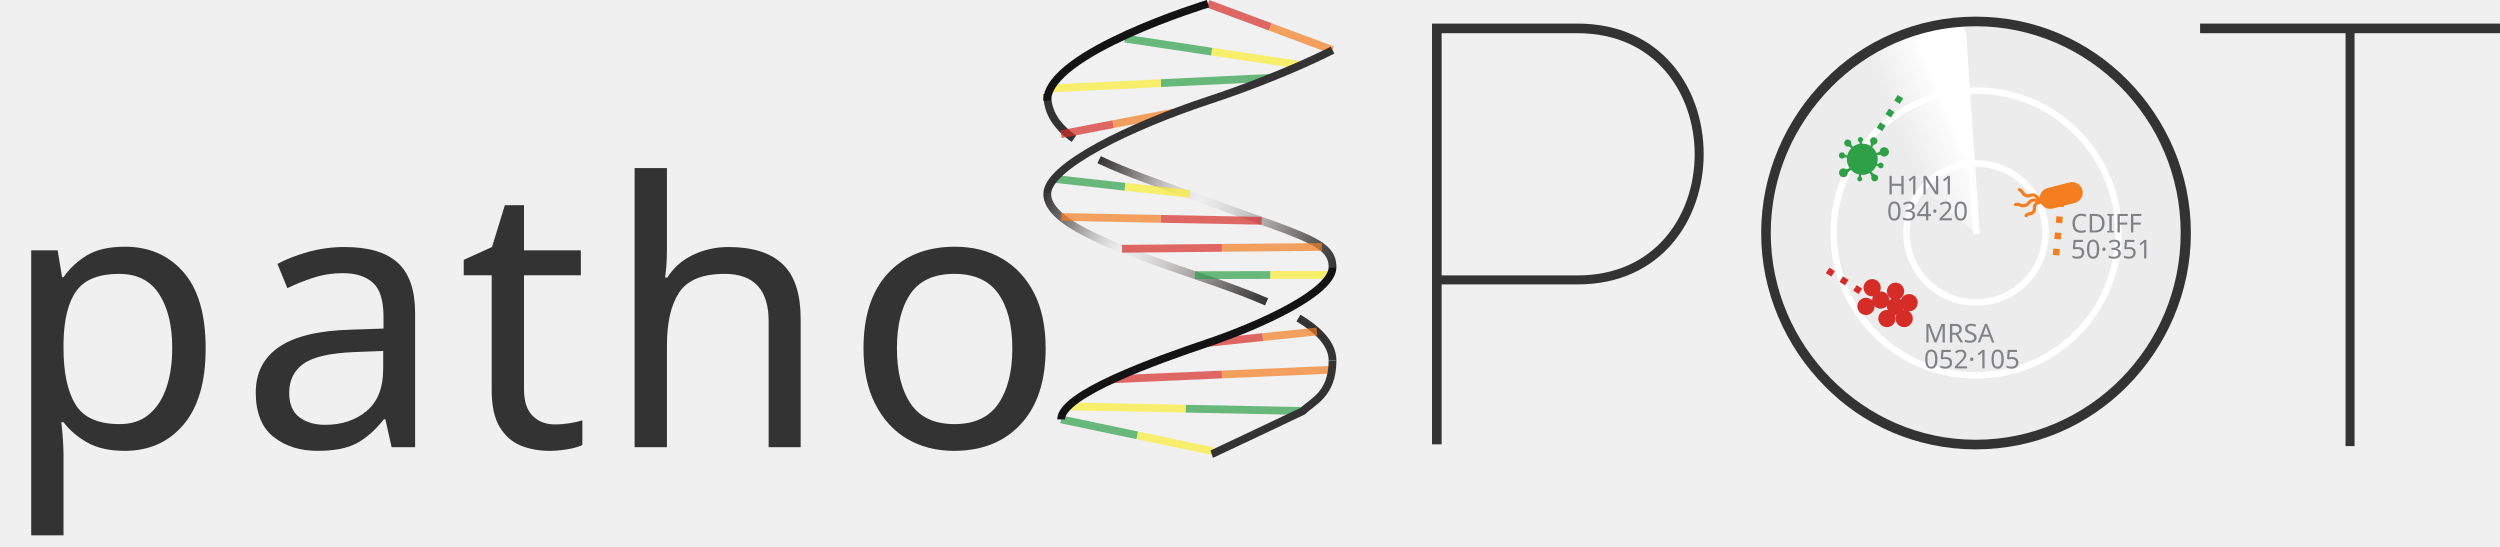
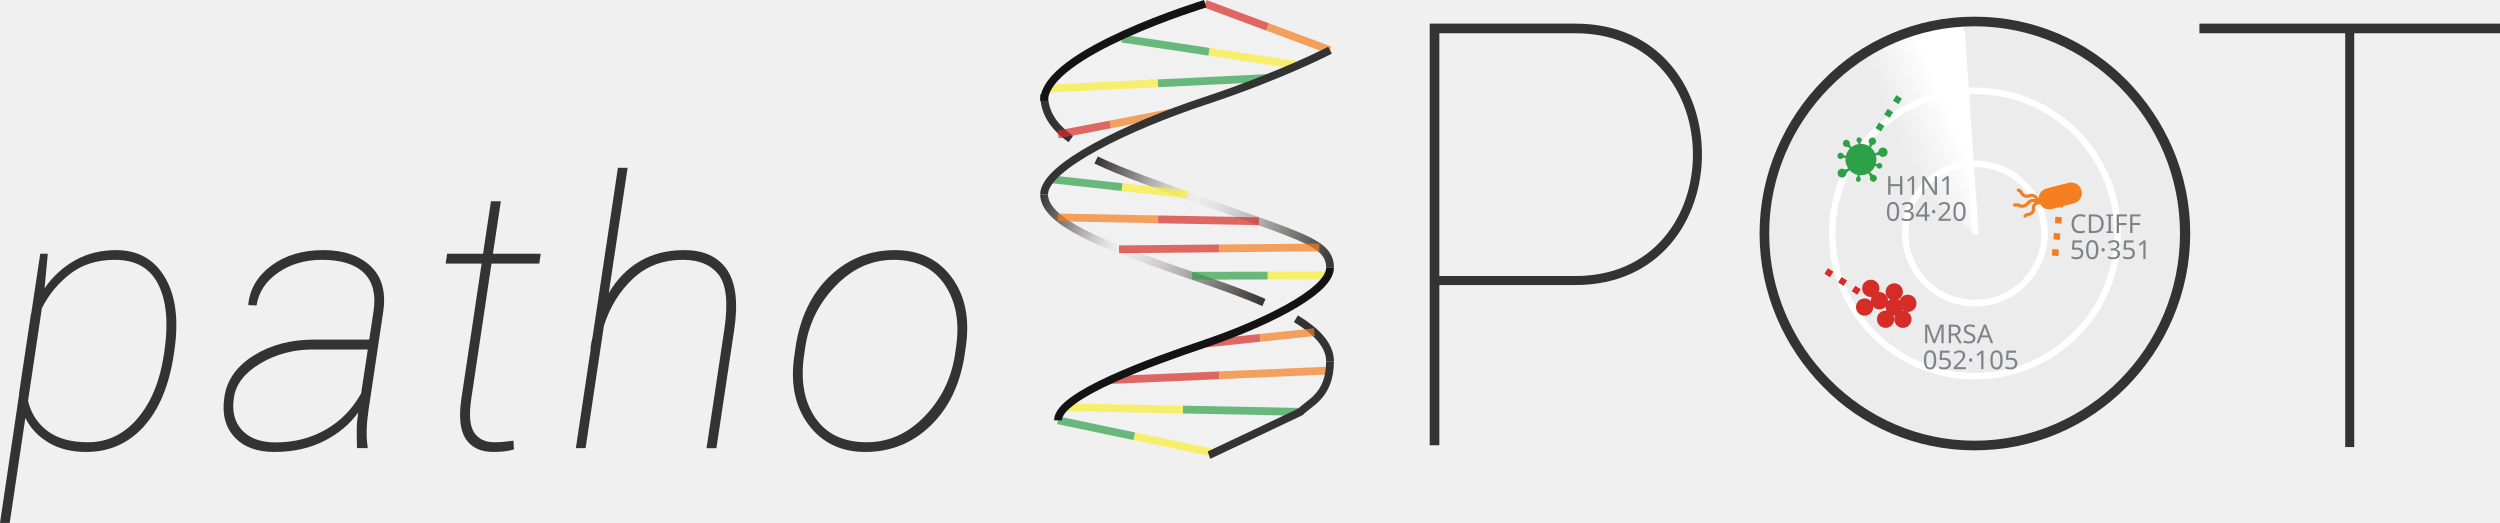
- <svg xmlns="http://www.w3.org/2000/svg" version="1.1" id="Layer_1" x="0px" y="0px" width="385.571px" height="84.324px" viewBox="0 0 385.571 84.324" enable-background="new 0 0 385.571 84.324" xml:space="preserve">
-   <g>
-     <path fill="#F1F1F1" d="M163.652,64.65c0-3.893,14.594-9.082,22.65-11.805c3.763-1.273,8.201-3.055,11.865-4.988v-0.006   c4.279,2.188,7.348,4.711,7.348,7.717c0,5.303-3.176,6.357-4.555,7.785c0,0-13.839,6.576-14.08,6.658L163.652,64.65z" />
-     <path fill="#F1F1F1" d="M198.167,47.835c4.18-2.207,7.348-4.613,7.348-6.686c0-3.89-4.336-4.673-19.212-10.124   c-7.854-2.877-14.325-4.994-18.685-7.441l0,0c-3.689,2.225-6.104,4.43-6.104,6.274c0,4.282,9.297,7.792,19.211,11.291   c5.412,1.909,12.3,4.051,17.443,6.68V47.835z" />
-     <path fill="#F1F1F1" d="M167.618,23.584c-3.896-2.187-6.104-4.637-6.104-8.127c0-7.396,24.789-14.938,24.789-14.938l19.212,7.152   c0,0-7.438,3.893-19.212,7.785C179.598,17.674,172.494,20.645,167.618,23.584z" />
-   </g>
-   <linearGradient id="SVGID_1_" gradientUnits="userSpaceOnUse" x1="169.484" y1="24.618" x2="206.598" y2="40.039">
+ <svg xmlns="http://www.w3.org/2000/svg" version="1.1" id="Layer_1" x="0px" y="0px" width="384.742px" height="80.478px" viewBox="0 0 384.742 80.478" enable-background="new 0 0 384.742 80.478" xml:space="preserve">
+   <g>
+     <path fill="#F1F1F1" d="M162.822,64.65c0-3.893,14.594-9.082,22.65-11.805c3.763-1.273,8.201-3.055,11.865-4.988v-0.006   c4.279,2.188,7.348,4.711,7.348,7.717c0,5.303-3.176,6.357-4.555,7.785c0,0-13.839,6.576-14.08,6.658L162.822,64.65z" />
+     <path fill="#F1F1F1" d="M197.337,47.835c4.18-2.207,7.348-4.613,7.348-6.686c0-3.891-4.336-4.674-19.212-10.125   c-7.854-2.876-14.325-4.994-18.685-7.441l0,0c-3.689,2.225-6.104,4.43-6.104,6.275c0,4.281,9.297,7.791,19.211,11.291   c5.412,1.908,12.3,4.051,17.443,6.68V47.835z" />
+     <path fill="#F1F1F1" d="M166.788,23.584c-3.896-2.187-6.104-4.637-6.104-8.127c0-7.396,24.789-14.938,24.789-14.938l19.212,7.152   c0,0-7.438,3.893-19.212,7.785C178.769,17.674,171.664,20.645,166.788,23.584z" />
+   </g>
+   <linearGradient id="SVGID_1_" gradientUnits="userSpaceOnUse" x1="168.655" y1="24.618" x2="205.769" y2="40.039">
    <stop offset="0" style="stop-color:#333333" />
    <stop offset="0.066" style="stop-color:#565353" />
    <stop offset="0.143" style="stop-color:#827E7E" />
    <stop offset="0.219" style="stop-color:#ABA8A8" />
    <stop offset="0.29" style="stop-color:#CCCBCB" />
    <stop offset="0.356" style="stop-color:#E4E3E3" />
    <stop offset="0.41" style="stop-color:#EEEEEE" />
    <stop offset="0.488" style="stop-color:#E3E3E3" />
    <stop offset="0.583" style="stop-color:#CCCBCB" />
    <stop offset="0.685" style="stop-color:#ABA8A8" />
    <stop offset="0.794" style="stop-color:#827E7E" />
    <stop offset="0.906" style="stop-color:#565353" />
    <stop offset="1" style="stop-color:#333333" />
  </linearGradient>
-   <path fill="none" stroke="url(#SVGID_1_)" stroke-width="1.2" stroke-miterlimit="10" d="M169.517,24.625  c4.251,2.053,10.003,3.971,16.786,6.455c14.874,5.449,19.211,6.235,19.211,10.124" />
-   <linearGradient id="SVGID_2_" gradientUnits="userSpaceOnUse" x1="169.517" y1="24.625" x2="169.517" y2="24.625">
+   <path fill="none" stroke="url(#SVGID_1_)" stroke-width="1.2" stroke-miterlimit="10" d="M168.688,24.625  c4.251,2.053,10.003,3.971,16.786,6.455c14.874,5.449,19.211,6.236,19.211,10.125" />
+   <linearGradient id="SVGID_2_" gradientUnits="userSpaceOnUse" x1="168.687" y1="24.625" x2="168.687" y2="24.625">
    <stop offset="0" style="stop-color:#333333" />
    <stop offset="0.066" style="stop-color:#565353" />
    <stop offset="0.143" style="stop-color:#827E7E" />
    <stop offset="0.219" style="stop-color:#ABA8A8" />
    <stop offset="0.29" style="stop-color:#CCCBCB" />
    <stop offset="0.356" style="stop-color:#E4E3E3" />
    <stop offset="0.41" style="stop-color:#EEEEEE" />
    <stop offset="0.488" style="stop-color:#E3E3E3" />
    <stop offset="0.583" style="stop-color:#CCCBCB" />
    <stop offset="0.685" style="stop-color:#ABA8A8" />
    <stop offset="0.794" style="stop-color:#827E7E" />
    <stop offset="0.906" style="stop-color:#565353" />
    <stop offset="1" style="stop-color:#333333" />
  </linearGradient>
-   <path fill="none" stroke="url(#SVGID_2_)" stroke-width="1.2" stroke-miterlimit="10" d="M169.517,24.625" />
-   <linearGradient id="SVGID_3_" gradientUnits="userSpaceOnUse" x1="165.629" y1="21.392" x2="165.629" y2="21.392">
+   <path fill="none" stroke="url(#SVGID_2_)" stroke-width="1.2" stroke-miterlimit="10" d="M168.688,24.625" />
+   <linearGradient id="SVGID_3_" gradientUnits="userSpaceOnUse" x1="164.799" y1="21.392" x2="164.799" y2="21.392">
    <stop offset="0" style="stop-color:#333333" />
    <stop offset="0.066" style="stop-color:#565353" />
    <stop offset="0.143" style="stop-color:#827E7E" />
    <stop offset="0.219" style="stop-color:#ABA8A8" />
    <stop offset="0.29" style="stop-color:#CCCBCB" />
    <stop offset="0.356" style="stop-color:#E4E3E3" />
    <stop offset="0.41" style="stop-color:#EEEEEE" />
    <stop offset="0.488" style="stop-color:#E3E3E3" />
    <stop offset="0.583" style="stop-color:#CCCBCB" />
    <stop offset="0.685" style="stop-color:#ABA8A8" />
    <stop offset="0.794" style="stop-color:#827E7E" />
    <stop offset="0.906" style="stop-color:#565353" />
    <stop offset="1" style="stop-color:#333333" />
  </linearGradient>
-   <path fill="none" stroke="url(#SVGID_3_)" stroke-width="1.2" stroke-miterlimit="10" d="M165.628,21.392" />
-   <path fill="none" stroke="#333333" stroke-width="1.2" stroke-miterlimit="10" d="M161.514,14.512c0,2.844,1.465,4.996,4.114,6.88" />
-   <circle fill="#ECECEC" cx="304.76" cy="35.936" r="32.119" />
-   <circle fill="none" stroke="#FFFFFF" stroke-miterlimit="10" cx="304.76" cy="35.936" r="21.959" />
-   <circle fill="none" stroke="#FFFFFF" stroke-miterlimit="10" cx="304.761" cy="35.936" r="10.723" />
-   <text transform="matrix(1 0 0 1 296.7158 52.8159)">
+   <path fill="none" stroke="url(#SVGID_3_)" stroke-width="1.2" stroke-miterlimit="10" d="M164.799,21.392" />
+   <path fill="none" stroke="#333333" stroke-width="1.2" stroke-miterlimit="10" d="M160.685,14.512c0,2.844,1.465,4.996,4.114,6.88" />
+   <circle fill="#ECECEC" cx="303.931" cy="35.935" r="32.119" />
+   <circle fill="none" stroke="#FFFFFF" stroke-miterlimit="10" cx="303.931" cy="35.935" r="21.959" />
+   <circle fill="none" stroke="#FFFFFF" stroke-miterlimit="10" cx="303.931" cy="35.935" r="10.723" />
+   <text transform="matrix(1 0 0 1 295.8862 52.8159)">
    <tspan x="0" y="0" fill="#808285" font-family="'RobotoMono-Medium'" font-size="4">MRSA</tspan>
    <tspan x="0" y="4" fill="#808285" font-family="'RobotoMono-Medium'" font-size="4">052·105</tspan>
  </text>
  <g>
-     <path fill="#F47E20" d="M321.165,29.312c-0.222-0.869-1.114-1.399-1.984-1.176l-3.384,0.863c-0.729,0.186-1.215,0.842-1.226,1.56   c-0.025-0.036-0.049-0.074-0.075-0.116c-0.11-0.185-0.25-0.416-0.623-0.554c-0.374-0.139-0.63-0.055-0.835,0.012   c-0.172,0.057-0.296,0.098-0.506,0.019c-0.212-0.079-0.279-0.19-0.373-0.345c-0.111-0.184-0.25-0.415-0.623-0.553   c-0.129-0.047-0.272,0.018-0.319,0.146c-0.019,0.049-0.02,0.1-0.008,0.147c0.021,0.076,0.075,0.142,0.153,0.172   c0.212,0.078,0.279,0.189,0.373,0.344c0.111,0.185,0.251,0.416,0.623,0.553c0.374,0.139,0.629,0.055,0.834-0.012   c0.172-0.056,0.297-0.097,0.508-0.019c0.178,0.066,0.254,0.158,0.33,0.278c-0.16-0.04-0.352-0.053-0.598,0.01   c-0.407,0.104-0.584,0.317-0.726,0.489c-0.126,0.152-0.215,0.262-0.466,0.326c-0.249,0.064-0.381,0.011-0.563-0.062   c-0.208-0.084-0.466-0.188-0.872-0.083c-0.132,0.034-0.213,0.168-0.179,0.301c0.033,0.133,0.169,0.213,0.302,0.18   c0.249-0.063,0.382-0.011,0.563,0.062c0.208,0.083,0.465,0.187,0.872,0.083c0.407-0.104,0.584-0.317,0.725-0.49   c0.125-0.152,0.216-0.262,0.466-0.325c0.188-0.048,0.31-0.03,0.436,0.013c-0.079,0.05-0.158,0.115-0.237,0.208   c-0.243,0.291-0.238,0.552-0.234,0.762c0.002,0.171,0.005,0.286-0.12,0.434c-0.125,0.149-0.237,0.166-0.406,0.194   c-0.207,0.034-0.465,0.075-0.708,0.365c-0.053,0.064-0.068,0.146-0.05,0.221c0.012,0.048,0.039,0.094,0.081,0.128   c0.104,0.088,0.261,0.075,0.349-0.031c0.124-0.149,0.237-0.167,0.407-0.194c0.207-0.033,0.464-0.076,0.707-0.365   c0.243-0.29,0.239-0.551,0.234-0.761c-0.002-0.172-0.003-0.286,0.121-0.434c0.123-0.148,0.236-0.166,0.405-0.193   c0.08-0.013,0.168-0.027,0.259-0.057c0.361,0.605,1.092,0.932,1.805,0.749l3.385-0.864   C320.857,31.075,321.387,30.182,321.165,29.312z" />
-   </g>
-   <text transform="matrix(1 0 0 1 319.3818 35.8555)">
+     <path fill="#F47E20" d="M320.335,29.312c-0.222-0.869-1.114-1.399-1.984-1.176l-3.384,0.863c-0.729,0.186-1.215,0.842-1.226,1.56   c-0.025-0.036-0.049-0.074-0.075-0.116c-0.11-0.185-0.25-0.415-0.623-0.554c-0.374-0.139-0.63-0.055-0.835,0.012   c-0.172,0.057-0.296,0.098-0.506,0.02c-0.212-0.079-0.279-0.191-0.373-0.346c-0.111-0.184-0.25-0.415-0.623-0.553   c-0.129-0.047-0.272,0.018-0.319,0.146c-0.019,0.049-0.02,0.1-0.008,0.147c0.021,0.076,0.075,0.142,0.153,0.172   c0.212,0.078,0.279,0.189,0.373,0.344c0.111,0.186,0.251,0.416,0.623,0.553c0.374,0.14,0.629,0.056,0.834-0.012   c0.172-0.056,0.297-0.097,0.508-0.018c0.178,0.066,0.254,0.157,0.33,0.277c-0.16-0.039-0.352-0.053-0.598,0.011   c-0.407,0.104-0.584,0.317-0.726,0.489c-0.126,0.152-0.215,0.262-0.466,0.326c-0.249,0.063-0.381,0.01-0.563-0.062   c-0.208-0.084-0.466-0.188-0.872-0.083c-0.132,0.034-0.213,0.169-0.179,0.301c0.033,0.134,0.169,0.214,0.302,0.18   c0.249-0.063,0.382-0.011,0.563,0.062c0.208,0.084,0.465,0.188,0.872,0.084s0.584-0.318,0.725-0.49   c0.125-0.152,0.216-0.262,0.466-0.326c0.188-0.048,0.31-0.029,0.436,0.014c-0.079,0.05-0.158,0.115-0.237,0.209   c-0.243,0.29-0.238,0.552-0.234,0.762c0.002,0.171,0.005,0.285-0.12,0.434s-0.237,0.166-0.406,0.193   c-0.207,0.034-0.465,0.076-0.708,0.365c-0.053,0.064-0.068,0.146-0.05,0.221c0.012,0.049,0.039,0.094,0.081,0.129   c0.104,0.088,0.261,0.074,0.349-0.031c0.124-0.148,0.237-0.166,0.407-0.193c0.207-0.033,0.464-0.076,0.707-0.365   s0.239-0.551,0.234-0.761c-0.002-0.173-0.003-0.286,0.121-0.435c0.123-0.148,0.236-0.166,0.405-0.193   c0.08-0.012,0.168-0.027,0.259-0.057c0.361,0.605,1.092,0.932,1.805,0.748l3.385-0.863   C320.028,31.076,320.557,30.182,320.335,29.312z" />
+   </g>
+   <text transform="matrix(1 0 0 1 318.5522 35.855)">
    <tspan x="0" y="0" fill="#808285" font-family="'RobotoMono-Medium'" font-size="4">CDIFF</tspan>
    <tspan x="0" y="4" fill="#808285" font-family="'RobotoMono-Medium'" font-size="4">50·351</tspan>
  </text>
  <g>
-     <path fill="#D72B28" d="M311.457,33.341" />
-   </g>
-   <g>
-     <path fill="#D72B28" d="M306.512,38.282" />
-   </g>
-   <path fill="#D72B28" stroke="#F37E20" stroke-miterlimit="10" stroke-dasharray="1,1.5" d="M304.761,35.936" />
-   <path fill="#D72B28" stroke="#F37E20" stroke-miterlimit="10" stroke-dasharray="1,1.5" d="M301.905,42.701" />
-   <g>
-     <line fill="#D62C28" stroke="#D72B28" stroke-miterlimit="10" stroke-dasharray="1,1.5" x1="281.87" y1="41.701" x2="287.459" y2="45.282" />
+     <path fill="#D72B28" d="M310.627,33.341" />
+   </g>
+   <g>
+     <path fill="#D72B28" d="M305.682,38.283" />
+   </g>
+   <path fill="#D72B28" stroke="#F37E20" stroke-miterlimit="10" stroke-dasharray="1,1.5" d="M303.931,35.935" />
+   <path fill="#D72B28" stroke="#F37E20" stroke-miterlimit="10" stroke-dasharray="1,1.5" d="M301.076,42.701" />
+   <g>
+     <line fill="#D62C28" stroke="#D72B28" stroke-miterlimit="10" stroke-dasharray="1,1.5" x1="281.041" y1="41.701" x2="286.629" y2="45.282" />
    <g>
-       <circle fill="#D62C28" cx="288.739" cy="44.379" r="1.331" />
-       <circle fill="#D62C28" cx="290.069" cy="46.279" r="1.33" />
-       <circle fill="#D62C28" cx="292.349" cy="44.925" r="1.33" />
-       <circle fill="#D62C28" cx="292.349" cy="47.253" r="1.33" />
-       <circle fill="#D62C28" cx="287.789" cy="47.253" r="1.33" />
-       <circle fill="#D62C28" cx="291.019" cy="49.13" r="1.33" />
-       <circle fill="#D62C28" cx="293.679" cy="49.13" r="1.33" />
-       <circle fill="#D62C28" cx="294.439" cy="46.683" r="1.33" />
+       <circle fill="#D62C28" cx="287.909" cy="44.379" r="1.331" />
+       <circle fill="#D62C28" cx="289.24" cy="46.279" r="1.33" />
+       <circle fill="#D62C28" cx="291.519" cy="44.925" r="1.33" />
+       <circle fill="#D62C28" cx="291.519" cy="47.253" r="1.33" />
+       <circle fill="#D62C28" cx="286.959" cy="47.253" r="1.33" />
+       <circle fill="#D62C28" cx="290.189" cy="49.13" r="1.33" />
+       <circle fill="#D62C28" cx="292.849" cy="49.13" r="1.33" />
+       <circle fill="#D62C28" cx="293.609" cy="46.683" r="1.33" />
    </g>
  </g>
-   <line fill="#D72B28" stroke="#F37E20" stroke-miterlimit="10" stroke-dasharray="1,1.5" x1="317.098" y1="39.367" x2="317.866" y2="31.153" />
-   <g>
-     <linearGradient id="SVGID_4_" gradientUnits="userSpaceOnUse" x1="102.068" y1="-69.113" x2="109.888" y2="-65.864" gradientTransform="matrix(0.7071 -0.7071 0.7071 0.7071 270.614 143.9893)">
+   <line fill="#D72B28" stroke="#F37E20" stroke-miterlimit="10" stroke-dasharray="1,1.5" x1="316.268" y1="39.367" x2="317.037" y2="31.154" />
+   <g>
+     <linearGradient id="SVGID_4_" gradientUnits="userSpaceOnUse" x1="91.338" y1="-73.213" x2="99.158" y2="-69.964" gradientTransform="matrix(0.7071 -0.7071 0.7071 0.7071 280.2704 139.3021)">
      <stop offset="0" style="stop-color:#FFFFFF;stop-opacity:0" />
      <stop offset="0.809" style="stop-color:#FFFFFF;stop-opacity:0.775" />
      <stop offset="1" style="stop-color:#FFFFFF" />
    </linearGradient>
-     <path fill="url(#SVGID_4_)" d="M304.832,36.048l-1.933-32.312c0,0-7.009,0.099-12.674,3.289c-5.665,3.19-10.843,7.896-10.843,7.896   L304.832,36.048z" />
-     <line fill="none" stroke="#FFFFFF" stroke-miterlimit="10" x1="304.832" y1="36.047" x2="302.718" y2="4.844" />
-   </g>
-   <g>
-     <line fill="#D72B28" stroke="#2CA048" stroke-miterlimit="10" stroke-dasharray="1,1.5" x1="293.107" y1="14.917" x2="289.526" y2="20.505" />
+     <path fill="url(#SVGID_4_)" d="M304.002,36.048L302.07,3.736c0,0-7.009,0.099-12.674,3.289c-5.665,3.19-10.843,7.896-10.843,7.896   L304.002,36.048z" />
+     <line fill="none" stroke="#FFFFFF" stroke-miterlimit="10" x1="304.002" y1="36.047" x2="301.888" y2="4.844" />
+   </g>
+   <g>
+     <line fill="#D72B28" stroke="#2CA048" stroke-miterlimit="10" stroke-dasharray="1,1.5" x1="292.278" y1="14.917" x2="288.697" y2="20.505" />
    <g>
      <g>
-         <path fill="#2DA048" d="M290.604,22.706c-0.38,0-0.689,0.299-0.71,0.677c-0.163,0.076-0.358,0.169-0.486,0.229     c-0.15-0.355-0.381-0.667-0.671-0.911c0.073-0.11,0.182-0.278,0.252-0.385c0.312-0.004,0.562-0.26,0.562-0.574     c0-0.318-0.255-0.576-0.569-0.576s-0.57,0.257-0.57,0.576c0,0.155,0.061,0.295,0.16,0.399c-0.022,0.107-0.056,0.256-0.081,0.377     c-0.398-0.257-0.869-0.388-1.343-0.375c0.01-0.094,0.015-0.203,0.021-0.265c0.105-0.074,0.176-0.197,0.176-0.336     c0-0.226-0.182-0.408-0.405-0.408c-0.223,0-0.403,0.182-0.403,0.408c0,0.156,0.088,0.292,0.217,0.361     c0.022,0.069,0.059,0.178,0.088,0.269c-0.401,0.064-0.768,0.23-1.075,0.47c-0.089-0.138-0.22-0.333-0.269-0.413     c0.019-0.053,0.027-0.109,0.027-0.168c0-0.305-0.245-0.552-0.546-0.552c-0.303,0-0.549,0.247-0.549,0.552     c0,0.305,0.246,0.552,0.549,0.552c0.061,0,0.12-0.011,0.174-0.03c0.1,0.067,0.268,0.179,0.386,0.26     c-0.311,0.312-0.535,0.709-0.64,1.154c-0.126-0.053-0.294-0.124-0.348-0.148c-0.058-0.205-0.243-0.356-0.466-0.356     c-0.267,0-0.483,0.219-0.483,0.489s0.217,0.488,0.483,0.488c0.151,0,0.286-0.07,0.375-0.18c0.081,0,0.259,0.001,0.387,0.001     c-0.062,0.576,0.084,1.164,0.412,1.642l-0.545,0.161c-0.114-0.086-0.254-0.138-0.406-0.138c-0.375,0-0.679,0.307-0.679,0.685     s0.304,0.685,0.679,0.685c0.374,0,0.679-0.307,0.679-0.685c0-0.004-0.002-0.008-0.002-0.012l0.486-0.429     c0.328,0.358,0.762,0.615,1.25,0.719c-0.028,0.112-0.062,0.259-0.079,0.331c-0.123,0.065-0.207,0.194-0.207,0.343     c0,0.214,0.173,0.388,0.385,0.388s0.383-0.173,0.383-0.388c0-0.123-0.057-0.233-0.146-0.304c-0.01-0.072-0.026-0.212-0.04-0.326     c0.469,0.04,0.941-0.062,1.352-0.292c0.087,0.17,0.226,0.453,0.273,0.545c-0.029,0.067-0.048,0.142-0.048,0.222     c0,0.299,0.241,0.542,0.537,0.542c0.297,0,0.538-0.243,0.538-0.542c0-0.3-0.241-0.542-0.538-0.542     c-0.013,0-0.026,0.001-0.04,0.002c-0.146-0.123-0.338-0.285-0.468-0.393c0.334-0.248,0.6-0.581,0.771-0.966     c0.079,0.028,0.178,0.062,0.247,0.085c0.045,0.194,0.218,0.339,0.425,0.339c0.241,0,0.437-0.197,0.437-0.441     s-0.195-0.441-0.437-0.441c-0.14,0-0.264,0.066-0.344,0.169c-0.063,0.001-0.149,0.002-0.224,0.003     c0.13-0.439,0.135-0.912,0.011-1.353c0.156-0.007,0.373-0.021,0.536-0.03c0.132,0.168,0.334,0.276,0.562,0.276     c0.394,0,0.713-0.322,0.713-0.72C291.317,23.028,290.998,22.706,290.604,22.706z" />
+         <path fill="#2DA048" d="M289.775,22.706c-0.38,0-0.689,0.299-0.71,0.677c-0.163,0.076-0.358,0.169-0.486,0.229     c-0.15-0.355-0.381-0.667-0.671-0.911c0.073-0.11,0.182-0.278,0.252-0.385c0.312-0.004,0.562-0.26,0.562-0.574     c0-0.318-0.255-0.576-0.569-0.576s-0.57,0.257-0.57,0.576c0,0.155,0.061,0.295,0.16,0.399c-0.022,0.107-0.056,0.256-0.081,0.377     c-0.398-0.257-0.869-0.388-1.343-0.375c0.01-0.094,0.015-0.203,0.021-0.265c0.105-0.074,0.176-0.197,0.176-0.336     c0-0.226-0.182-0.408-0.405-0.408c-0.223,0-0.403,0.182-0.403,0.408c0,0.156,0.088,0.292,0.217,0.361     c0.022,0.069,0.059,0.178,0.088,0.269c-0.401,0.064-0.768,0.23-1.075,0.47c-0.089-0.138-0.22-0.333-0.269-0.413     c0.019-0.053,0.027-0.109,0.027-0.168c0-0.305-0.245-0.552-0.546-0.552c-0.303,0-0.549,0.247-0.549,0.552     c0,0.305,0.246,0.552,0.549,0.552c0.061,0,0.12-0.011,0.174-0.03c0.1,0.067,0.268,0.179,0.386,0.26     c-0.311,0.312-0.535,0.709-0.64,1.154c-0.126-0.053-0.294-0.124-0.348-0.148c-0.058-0.205-0.243-0.356-0.466-0.356     c-0.267,0-0.483,0.219-0.483,0.489s0.217,0.488,0.483,0.488c0.151,0,0.286-0.07,0.375-0.18c0.081,0,0.259,0.001,0.387,0.001     c-0.062,0.576,0.084,1.164,0.412,1.642l-0.545,0.161c-0.114-0.086-0.254-0.138-0.406-0.138c-0.375,0-0.679,0.307-0.679,0.685     s0.304,0.685,0.679,0.685c0.374,0,0.679-0.307,0.679-0.685c0-0.004-0.002-0.008-0.002-0.012l0.486-0.429     c0.328,0.358,0.762,0.615,1.25,0.719c-0.028,0.112-0.062,0.259-0.079,0.331c-0.123,0.065-0.207,0.194-0.207,0.343     c0,0.214,0.173,0.388,0.385,0.388s0.383-0.173,0.383-0.388c0-0.123-0.057-0.233-0.146-0.304c-0.01-0.072-0.026-0.212-0.04-0.326     c0.469,0.04,0.941-0.062,1.352-0.292c0.087,0.17,0.226,0.453,0.273,0.545c-0.029,0.067-0.048,0.142-0.048,0.222     c0,0.299,0.241,0.542,0.537,0.542c0.297,0,0.538-0.243,0.538-0.542c0-0.3-0.241-0.542-0.538-0.542     c-0.013,0-0.026,0.001-0.04,0.002c-0.146-0.123-0.338-0.285-0.468-0.393c0.334-0.248,0.6-0.581,0.771-0.966     c0.079,0.028,0.178,0.062,0.247,0.085c0.045,0.194,0.218,0.339,0.425,0.339c0.241,0,0.437-0.197,0.437-0.441     s-0.195-0.441-0.437-0.441c-0.14,0-0.264,0.066-0.344,0.169c-0.063,0.001-0.149,0.002-0.224,0.003     c0.13-0.439,0.135-0.912,0.011-1.353c0.156-0.007,0.373-0.021,0.536-0.03c0.132,0.168,0.334,0.276,0.562,0.276     c0.394,0,0.713-0.322,0.713-0.72C290.488,23.028,290.168,22.706,289.775,22.706z" />
      </g>
    </g>
  </g>
-   <text transform="matrix(1 0 0 1 291.0186 29.9795)">
+   <text transform="matrix(1 0 0 1 290.189 29.98)">
    <tspan x="0" y="0" fill="#808285" font-family="'RobotoMono-Medium'" font-size="4">H1N1</tspan>
    <tspan x="0" y="4" fill="#808285" font-family="'RobotoMono-Medium'" font-size="4">034·20</tspan>
  </text>
-   <text transform="matrix(1 0 0 1 0 68.9722)" fill="#333333" font-family="'Roboto-ThinItalic'" font-size="56.644" letter-spacing="2">patho</text>
-   <g>
-     <path fill="#333333" d="M220.856,3.636h0.742h21.691c25.955,0,25.955,40.23,0,40.23h-20.95v24.658h-1.483   c0-21.414,0-42.734,0-64.147V3.636z M243.29,42.477c24.101,0,24.101-37.357,0-37.357h-20.95v37.357H243.29z" />
-     <path fill="#333333" d="M281.354,12.391c5.932-6.118,14.275-9.826,23.359-9.826c9.177,0,17.428,3.708,23.452,9.826   c5.933,6.025,9.733,14.368,9.733,23.545c0,9.177-3.801,17.52-9.733,23.545c-6.024,6.118-14.275,9.825-23.452,9.825   c-9.084,0-17.428-3.707-23.359-9.825c-5.934-6.025-9.733-14.368-9.733-23.545C271.621,26.759,275.421,18.416,281.354,12.391z    M327.146,13.503c-5.747-5.84-13.72-9.455-22.433-9.455s-16.593,3.615-22.34,9.455c-5.654,5.748-9.27,13.627-9.27,22.433   c0,8.806,3.615,16.686,9.27,22.433c5.747,5.84,13.627,9.455,22.34,9.455s16.686-3.615,22.433-9.455   c5.655-5.747,9.177-13.627,9.177-22.433C336.323,27.13,332.802,19.25,327.146,13.503z" />
-     <path fill="#333333" d="M361.749,68.802V5.12h-22.434V3.636h46.256V5.12h-22.433v63.683H361.749z" />
-   </g>
-   <path fill="none" stroke="#333333" stroke-width="1.2" stroke-miterlimit="10" d="M200.263,49.046  c3.15,1.91,5.252,4.068,5.252,6.555" />
-   <linearGradient id="SVGID_5_" gradientUnits="userSpaceOnUse" x1="200.263" y1="49.047" x2="200.263" y2="49.047">
+   <g>
+     <path fill="#333333" d="M26.746,54.562c-0.719,4.776-2.259,8.469-4.619,11.078c-2.36,2.609-5.311,3.914-8.851,3.914   c-2.25,0-4.177-0.476-5.781-1.426c-1.604-0.949-2.803-2.217-3.596-3.803L1.494,80.478H0l2.932-19.72v-0.222l1.825-12.17   l0.055-0.166l1.383-9.154h1.162l-0.498,5.311c1.272-1.826,2.839-3.26,4.702-4.301c1.862-1.042,3.964-1.562,6.306-1.562   c3.374,0,5.886,1.41,7.537,4.23c1.65,2.822,2.125,6.574,1.424,11.258L26.746,54.562z M25.308,53.982   c0.626-4.297,0.309-7.703-0.954-10.22c-1.263-2.517-3.49-3.775-6.68-3.775c-2.729,0-5.02,0.719-6.873,2.157   c-1.853,1.438-3.305,3.199-4.356,5.283L4.315,61.671c0.46,1.954,1.461,3.508,3.001,4.66c1.539,1.152,3.609,1.729,6.209,1.729   c3.024,0,5.578-1.23,7.662-3.692c2.083-2.462,3.43-5.729,4.038-9.806L25.308,53.982z" />
+     <path fill="#333333" d="M55.135,63.468c-1.291,1.808-3.042,3.273-5.255,4.398c-2.212,1.124-4.776,1.688-7.689,1.688   c-2.674,0-4.716-0.771-6.126-2.311c-1.411-1.539-1.922-3.582-1.535-6.126c0.369-2.601,1.857-4.725,4.467-6.376   c2.609-1.649,5.711-2.475,9.307-2.475h8.519l0.664-4.37c0.387-2.581-0.106-4.545-1.479-5.892c-1.374-1.346-3.526-2.019-6.458-2.019   c-2.6,0-4.85,0.659-6.749,1.978c-1.899,1.318-3.006,3.001-3.319,5.047l-1.245-0.055l-0.028-0.139   c0.258-2.396,1.452-4.383,3.582-5.96c2.129-1.577,4.789-2.364,7.979-2.364c3.098,0,5.518,0.82,7.26,2.461   c1.742,1.642,2.392,3.974,1.95,6.998l-2.24,14.99c-0.166,1.088-0.268,2.121-0.304,3.098c-0.037,0.979,0.018,1.955,0.166,2.932   h-1.66c-0.037-1.549-0.051-2.59-0.042-3.125s0.069-1.18,0.18-1.936L55.135,63.468z M42.412,68.087c2.858,0,5.435-0.658,7.73-1.978   c2.296-1.317,4.107-3.176,5.435-5.573l1.023-6.748h-8.464c-2.987,0-5.684,0.719-8.09,2.156c-2.406,1.439-3.757,3.2-4.052,5.283   c-0.314,2.084,0.11,3.748,1.272,4.992C38.429,67.465,40.144,68.087,42.412,68.087z" />
+     <path fill="#333333" d="M77.079,30.97l-1.217,8.076h7.357l-0.221,1.521h-7.357l-3.098,20.688c-0.387,2.545-0.245,4.315,0.429,5.311   c0.673,0.996,1.701,1.494,3.083,1.494c0.479,0,0.931-0.018,1.355-0.056c0.424-0.036,0.958-0.101,1.604-0.193l0.083,1.355   c-0.498,0.147-0.996,0.249-1.494,0.304c-0.498,0.056-1.061,0.084-1.687,0.084c-1.936,0-3.347-0.664-4.231-1.992   c-0.885-1.328-1.106-3.43-0.664-6.307l3.098-20.688h-5.532l0.222-1.521h5.531l1.217-8.076H77.079z" />
+     <path fill="#333333" d="M93.685,45.103c1.254-2.139,2.853-3.775,4.799-4.908c1.945-1.135,4.218-1.701,6.818-1.701   c3.005,0,5.195,1,6.569,3c1.374,2.002,1.747,5.094,1.12,9.279l-2.738,18.199h-1.521l2.738-18.254   c0.608-4.094,0.318-6.905-0.872-8.436c-1.189-1.531-3.02-2.296-5.49-2.296c-3.061,0-5.619,0.959-7.675,2.876   c-2.057,1.918-3.554,4.343-4.495,7.274l-2.821,18.835h-1.494l2.296-15.322h-0.056c0.037-0.295,0.083-0.595,0.139-0.898   c0.055-0.305,0.12-0.604,0.193-0.899l3.9-26.026h1.494L93.685,45.103z" />
+     <path fill="#333333" d="M122.433,53.429c0.682-4.555,2.424-8.183,5.227-10.885c2.803-2.7,6.168-4.051,10.096-4.051   c3.743,0,6.652,1.406,8.726,4.217c2.074,2.812,2.789,6.385,2.144,10.719l-0.166,1.161c-0.701,4.573-2.448,8.21-5.241,10.911   s-6.145,4.053-10.054,4.053c-3.744,0-6.662-1.406-8.754-4.219c-2.093-2.812-2.808-6.393-2.144-10.745L122.433,53.429z    M123.761,54.59c-0.59,3.891-0.033,7.108,1.673,9.653c1.705,2.544,4.356,3.816,7.952,3.816c3.355,0,6.315-1.318,8.878-3.955   c2.562-2.637,4.13-5.809,4.702-9.515l0.166-1.161c0.571-3.799,0-6.988-1.715-9.57s-4.342-3.872-7.883-3.872   c-3.374,0-6.352,1.337-8.934,4.011s-4.14,5.817-4.674,9.432L123.761,54.59z" />
+   </g>
+   <g>
+     <path fill="#333333" d="M220.027,3.636h0.742h21.691c25.955,0,25.955,40.23,0,40.23h-20.95v24.658h-1.483   c0-21.414,0-42.734,0-64.147V3.636z M242.46,42.476c24.101,0,24.101-37.356,0-37.356h-20.95v37.356H242.46z" />
+     <path fill="#333333" d="M280.525,12.391c5.932-6.118,14.275-9.826,23.359-9.826c9.177,0,17.428,3.708,23.452,9.826   c5.933,6.025,9.733,14.368,9.733,23.545c0,9.177-3.801,17.52-9.733,23.545c-6.024,6.118-14.275,9.825-23.452,9.825   c-9.084,0-17.428-3.707-23.359-9.825c-5.934-6.025-9.733-14.368-9.733-23.545C270.792,26.759,274.591,18.416,280.525,12.391z    M326.317,13.503c-5.747-5.84-13.72-9.455-22.433-9.455s-16.593,3.615-22.34,9.455c-5.654,5.748-9.27,13.627-9.27,22.433   c0,8.806,3.615,16.686,9.27,22.433c5.747,5.84,13.627,9.455,22.34,9.455s16.686-3.615,22.433-9.455   c5.655-5.747,9.177-13.627,9.177-22.433C335.494,27.13,331.972,19.25,326.317,13.503z" />
+     <path fill="#333333" d="M360.919,68.802V5.12h-22.434V3.636h46.256V5.12h-22.433v63.683H360.919z" />
+   </g>
+   <path fill="none" stroke="#333333" stroke-width="1.2" stroke-miterlimit="10" d="M199.433,49.046  c3.15,1.91,5.252,4.068,5.252,6.555" />
+   <linearGradient id="SVGID_5_" gradientUnits="userSpaceOnUse" x1="199.433" y1="49.046" x2="199.433" y2="49.046">
    <stop offset="0" style="stop-color:#333333" />
    <stop offset="0.055" style="stop-color:#535050" />
    <stop offset="0.129" style="stop-color:#7F7B7B" />
    <stop offset="0.2" style="stop-color:#A9A6A6" />
    <stop offset="0.266" style="stop-color:#CBCACA" />
    <stop offset="0.326" style="stop-color:#E3E2E3" />
    <stop offset="0.375" style="stop-color:#EEEEEE" />
    <stop offset="0.459" style="stop-color:#E4E3E3" />
    <stop offset="0.558" style="stop-color:#CDCBCB" />
    <stop offset="0.666" style="stop-color:#ACA9A9" />
    <stop offset="0.779" style="stop-color:#848080" />
    <stop offset="0.895" style="stop-color:#585655" />
    <stop offset="1" style="stop-color:#333333" />
  </linearGradient>
-   <path fill="none" stroke="url(#SVGID_5_)" stroke-width="1.2" stroke-miterlimit="10" d="M200.263,49.046" />
-   <linearGradient id="SVGID_6_" gradientUnits="userSpaceOnUse" x1="195.345" y1="46.556" x2="195.345" y2="46.556">
+   <path fill="none" stroke="url(#SVGID_5_)" stroke-width="1.2" stroke-miterlimit="10" d="M199.433,49.046" />
+   <linearGradient id="SVGID_6_" gradientUnits="userSpaceOnUse" x1="194.516" y1="46.556" x2="194.516" y2="46.556">
    <stop offset="0" style="stop-color:#333333" />
    <stop offset="0.055" style="stop-color:#535050" />
    <stop offset="0.129" style="stop-color:#7F7B7B" />
    <stop offset="0.2" style="stop-color:#A9A6A6" />
    <stop offset="0.266" style="stop-color:#CBCACA" />
    <stop offset="0.326" style="stop-color:#E3E2E3" />
    <stop offset="0.375" style="stop-color:#EEEEEE" />
    <stop offset="0.459" style="stop-color:#E4E3E3" />
    <stop offset="0.558" style="stop-color:#CDCBCB" />
    <stop offset="0.666" style="stop-color:#ACA9A9" />
    <stop offset="0.779" style="stop-color:#848080" />
    <stop offset="0.895" style="stop-color:#585655" />
    <stop offset="1" style="stop-color:#333333" />
  </linearGradient>
-   <path fill="none" stroke="url(#SVGID_6_)" stroke-width="1.2" stroke-miterlimit="10" d="M195.345,46.556" />
-   <linearGradient id="SVGID_7_" gradientUnits="userSpaceOnUse" x1="160.28" y1="31.44" x2="195.549" y2="46.094">
+   <path fill="none" stroke="url(#SVGID_6_)" stroke-width="1.2" stroke-miterlimit="10" d="M194.515,46.556" />
+   <linearGradient id="SVGID_7_" gradientUnits="userSpaceOnUse" x1="159.451" y1="31.44" x2="194.72" y2="46.094">
    <stop offset="0" style="stop-color:#333333" />
    <stop offset="0.055" style="stop-color:#535050" />
    <stop offset="0.129" style="stop-color:#7F7B7B" />
    <stop offset="0.2" style="stop-color:#A9A6A6" />
    <stop offset="0.266" style="stop-color:#CBCACA" />
    <stop offset="0.326" style="stop-color:#E3E2E3" />
    <stop offset="0.375" style="stop-color:#EEEEEE" />
    <stop offset="0.459" style="stop-color:#E4E3E3" />
    <stop offset="0.558" style="stop-color:#CDCBCB" />
    <stop offset="0.666" style="stop-color:#ACA9A9" />
    <stop offset="0.779" style="stop-color:#848080" />
    <stop offset="0.895" style="stop-color:#585655" />
    <stop offset="1" style="stop-color:#333333" />
  </linearGradient>
-   <path fill="none" stroke="url(#SVGID_7_)" stroke-width="1.2" stroke-miterlimit="10" d="M161.514,29.913  c0,4.282,9.297,7.792,19.211,11.291c4.472,1.578,9.951,3.315,14.62,5.352" />
+   <path fill="none" stroke="url(#SVGID_7_)" stroke-width="1.2" stroke-miterlimit="10" d="M160.685,29.914  c0,4.281,9.297,7.791,19.211,11.291c4.472,1.578,9.951,3.314,14.62,5.352" />
  <g opacity="0.7">
-     <line fill="none" stroke="#F47E20" stroke-width="1.2" stroke-miterlimit="10" x1="195.909" y1="4.15" x2="205.515" y2="7.727" />
-     <line fill="none" stroke="#D62C28" stroke-width="1.2" stroke-miterlimit="10" x1="186.303" y1="0.574" x2="195.909" y2="4.15" />
-     <line fill="none" stroke="#F9ED32" stroke-width="1.2" stroke-miterlimit="10" x1="186.881" y1="7.965" x2="200.274" y2="9.987" />
-     <line fill="none" stroke="#2DA048" stroke-width="1.2" stroke-miterlimit="10" x1="173.491" y1="5.943" x2="186.881" y2="7.965" />
-     <line fill="none" stroke="#2DA048" stroke-width="1.2" stroke-miterlimit="10" x1="179.04" y1="12.819" x2="195.909" y2="12.008" />
-     <line fill="none" stroke="#F9ED32" stroke-width="1.2" stroke-miterlimit="10" x1="162.172" y1="13.631" x2="179.04" y2="12.819" />
-     <line fill="none" stroke="#F47E20" stroke-width="1.2" stroke-miterlimit="10" x1="171.686" y1="19.15" x2="181.211" y2="17.318" />
-     <line fill="none" stroke="#D62C28" stroke-width="1.2" stroke-miterlimit="10" x1="163.653" y1="20.693" x2="171.686" y2="19.15" />
-     <path fill="none" stroke="#F47E20" stroke-width="1.2" stroke-miterlimit="10" d="M173.491,26.355" />
-     <path fill="none" stroke="#F47E20" stroke-width="1.2" stroke-miterlimit="10" d="M172.961,23.71" />
-     <path fill="none" stroke="#D62C28" stroke-width="1.2" stroke-miterlimit="10" d="M172.961,23.71" />
-     <path fill="none" stroke="#D62C28" stroke-width="1.2" stroke-miterlimit="10" d="M172.432,21.066" />
-     <line fill="none" stroke="#F9ED32" stroke-width="1.2" stroke-miterlimit="10" x1="173.491" y1="28.8" x2="183.514" y2="29.913" />
-     <line fill="none" stroke="#2DA048" stroke-width="1.2" stroke-miterlimit="10" x1="162.577" y1="27.586" x2="173.491" y2="28.8" />
-     <line fill="none" stroke="#D62C28" stroke-width="1.2" stroke-miterlimit="10" x1="179.04" y1="33.756" x2="194.577" y2="34.054" />
-     <line fill="none" stroke="#F47E20" stroke-width="1.2" stroke-miterlimit="10" x1="163.653" y1="33.462" x2="179.04" y2="33.756" />
-     <line fill="none" stroke="#F47E20" stroke-width="1.2" stroke-miterlimit="10" x1="188.456" y1="38.227" x2="203.866" y2="38.086" />
-     <line fill="none" stroke="#D62C28" stroke-width="1.2" stroke-miterlimit="10" x1="173.045" y1="38.367" x2="188.456" y2="38.227" />
-     <line fill="none" stroke="#F9ED32" stroke-width="1.2" stroke-miterlimit="10" x1="195.909" y1="42.411" x2="205.198" y2="42.389" />
-     <line fill="none" stroke="#2DA048" stroke-width="1.2" stroke-miterlimit="10" x1="184.292" y1="42.438" x2="195.909" y2="42.411" />
-     <line fill="none" stroke="#F47E20" stroke-width="1.2" stroke-miterlimit="10" x1="194.743" y1="51.994" x2="203.104" y2="51.119" />
-     <line fill="none" stroke="#D62C28" stroke-width="1.2" stroke-miterlimit="10" x1="186.303" y1="52.878" x2="194.743" y2="51.994" />
-     <line fill="none" stroke="#F47E20" stroke-width="1.2" stroke-miterlimit="10" x1="188.456" y1="57.757" x2="205.198" y2="57.029" />
-     <line fill="none" stroke="#D62C28" stroke-width="1.2" stroke-miterlimit="10" x1="171.647" y1="58.488" x2="188.456" y2="57.757" />
-     <line fill="none" stroke="#2DA048" stroke-width="1.2" stroke-miterlimit="10" x1="182.856" y1="63.031" x2="200.96" y2="63.388" />
-     <line fill="none" stroke="#F9ED32" stroke-width="1.2" stroke-miterlimit="10" x1="164.75" y1="62.673" x2="182.856" y2="63.031" />
-     <line fill="none" stroke="#F9ED32" stroke-width="1.2" stroke-miterlimit="10" x1="175.387" y1="67.14" x2="187.122" y2="69.597" />
-     <line fill="none" stroke="#2DA048" stroke-width="1.2" stroke-miterlimit="10" x1="163.653" y1="64.683" x2="175.387" y2="67.14" />
-     <path fill="none" stroke="#F9ED32" stroke-width="1.2" stroke-miterlimit="10" d="M198.995,47.441" />
-     <path fill="none" stroke="#F9ED32" stroke-width="1.2" stroke-miterlimit="10" d="M196.87,46.871" />
-     <path fill="none" stroke="#2DA048" stroke-width="1.2" stroke-miterlimit="10" d="M196.87,46.871" />
-     <path fill="none" stroke="#2DA048" stroke-width="1.2" stroke-miterlimit="10" d="M194.745,46.3" />
-     <path fill="none" stroke="#B7B7B7" stroke-width="1.2" stroke-miterlimit="10" d="M173.225,28.77" />
-   </g>
-   <path fill="none" stroke="#131313" stroke-width="1.2" stroke-miterlimit="10" d="M205.515,41.204  c0,3.889-11.154,8.95-19.211,11.674c-8.057,2.723-22.65,7.912-22.65,11.805" />
-   <path fill="none" stroke="#131313" stroke-width="1.2" stroke-miterlimit="10" d="M186.303,0.574c0,0-24.789,7.541-24.789,14.938" />
-   <path fill="none" stroke="#333333" stroke-width="1.2" stroke-miterlimit="10" d="M205.515,7.727c0,0-7.436,3.893-19.211,7.785  c-11.775,3.893-24.789,10.12-24.789,14.401" />
-   <path fill="none" stroke="#333333" stroke-width="1.2" stroke-miterlimit="10" d="M205.515,55.601c0,5.303-3.176,6.359-4.555,7.787  c0,0-13.838,6.574-14.079,6.656" />
+     <line fill="none" stroke="#F47E20" stroke-width="1.2" stroke-miterlimit="10" x1="195.08" y1="4.15" x2="204.685" y2="7.727" />
+     <line fill="none" stroke="#D62C28" stroke-width="1.2" stroke-miterlimit="10" x1="185.474" y1="0.574" x2="195.08" y2="4.15" />
+     <line fill="none" stroke="#F9ED32" stroke-width="1.2" stroke-miterlimit="10" x1="186.052" y1="7.965" x2="199.445" y2="9.987" />
+     <line fill="none" stroke="#2DA048" stroke-width="1.2" stroke-miterlimit="10" x1="172.661" y1="5.943" x2="186.052" y2="7.965" />
+     <line fill="none" stroke="#2DA048" stroke-width="1.2" stroke-miterlimit="10" x1="178.21" y1="12.819" x2="195.08" y2="12.008" />
+     <line fill="none" stroke="#F9ED32" stroke-width="1.2" stroke-miterlimit="10" x1="161.343" y1="13.631" x2="178.21" y2="12.819" />
+     <line fill="none" stroke="#F47E20" stroke-width="1.2" stroke-miterlimit="10" x1="170.856" y1="19.15" x2="180.382" y2="17.318" />
+     <line fill="none" stroke="#D62C28" stroke-width="1.2" stroke-miterlimit="10" x1="162.823" y1="20.693" x2="170.856" y2="19.15" />
+     <path fill="none" stroke="#F47E20" stroke-width="1.2" stroke-miterlimit="10" d="M172.661,26.355" />
+     <path fill="none" stroke="#F47E20" stroke-width="1.2" stroke-miterlimit="10" d="M172.132,23.71" />
+     <path fill="none" stroke="#D62C28" stroke-width="1.2" stroke-miterlimit="10" d="M172.132,23.71" />
+     <path fill="none" stroke="#D62C28" stroke-width="1.2" stroke-miterlimit="10" d="M171.603,21.066" />
+     <line fill="none" stroke="#F9ED32" stroke-width="1.2" stroke-miterlimit="10" x1="172.661" y1="28.8" x2="182.685" y2="29.914" />
+     <line fill="none" stroke="#2DA048" stroke-width="1.2" stroke-miterlimit="10" x1="161.747" y1="27.586" x2="172.661" y2="28.8" />
+     <line fill="none" stroke="#D62C28" stroke-width="1.2" stroke-miterlimit="10" x1="178.21" y1="33.755" x2="193.748" y2="34.054" />
+     <line fill="none" stroke="#F47E20" stroke-width="1.2" stroke-miterlimit="10" x1="162.823" y1="33.462" x2="178.21" y2="33.755" />
+     <line fill="none" stroke="#F47E20" stroke-width="1.2" stroke-miterlimit="10" x1="187.626" y1="38.226" x2="203.037" y2="38.085" />
+     <line fill="none" stroke="#D62C28" stroke-width="1.2" stroke-miterlimit="10" x1="172.216" y1="38.367" x2="187.626" y2="38.226" />
+     <line fill="none" stroke="#F9ED32" stroke-width="1.2" stroke-miterlimit="10" x1="195.08" y1="42.412" x2="204.369" y2="42.388" />
+     <line fill="none" stroke="#2DA048" stroke-width="1.2" stroke-miterlimit="10" x1="183.462" y1="42.437" x2="195.08" y2="42.412" />
+     <line fill="none" stroke="#F47E20" stroke-width="1.2" stroke-miterlimit="10" x1="193.914" y1="51.994" x2="202.275" y2="51.119" />
+     <line fill="none" stroke="#D62C28" stroke-width="1.2" stroke-miterlimit="10" x1="185.474" y1="52.878" x2="193.914" y2="51.994" />
+     <line fill="none" stroke="#F47E20" stroke-width="1.2" stroke-miterlimit="10" x1="187.626" y1="57.757" x2="204.369" y2="57.029" />
+     <line fill="none" stroke="#D62C28" stroke-width="1.2" stroke-miterlimit="10" x1="170.817" y1="58.488" x2="187.626" y2="57.757" />
+     <line fill="none" stroke="#2DA048" stroke-width="1.2" stroke-miterlimit="10" x1="182.026" y1="63.031" x2="200.13" y2="63.388" />
+     <line fill="none" stroke="#F9ED32" stroke-width="1.2" stroke-miterlimit="10" x1="163.921" y1="62.673" x2="182.026" y2="63.031" />
+     <line fill="none" stroke="#F9ED32" stroke-width="1.2" stroke-miterlimit="10" x1="174.558" y1="67.14" x2="186.292" y2="69.597" />
+     <line fill="none" stroke="#2DA048" stroke-width="1.2" stroke-miterlimit="10" x1="162.823" y1="64.683" x2="174.558" y2="67.14" />
+     <path fill="none" stroke="#F9ED32" stroke-width="1.2" stroke-miterlimit="10" d="M198.166,47.441" />
+     <path fill="none" stroke="#F9ED32" stroke-width="1.2" stroke-miterlimit="10" d="M196.041,46.871" />
+     <path fill="none" stroke="#2DA048" stroke-width="1.2" stroke-miterlimit="10" d="M196.041,46.871" />
+     <path fill="none" stroke="#2DA048" stroke-width="1.2" stroke-miterlimit="10" d="M193.916,46.3" />
+     <path fill="none" stroke="#B7B7B7" stroke-width="1.2" stroke-miterlimit="10" d="M172.396,28.77" />
+   </g>
+   <path fill="none" stroke="#131313" stroke-width="1.2" stroke-miterlimit="10" d="M204.685,41.205  c0,3.889-11.154,8.949-19.211,11.674c-8.057,2.723-22.65,7.912-22.65,11.805" />
+   <path fill="none" stroke="#131313" stroke-width="1.2" stroke-miterlimit="10" d="M185.474,0.574c0,0-24.789,7.541-24.789,14.938" />
+   <path fill="none" stroke="#333333" stroke-width="1.2" stroke-miterlimit="10" d="M204.685,7.727c0,0-7.436,3.893-19.211,7.785  c-11.775,3.893-24.789,10.12-24.789,14.402" />
+   <path fill="none" stroke="#333333" stroke-width="1.2" stroke-miterlimit="10" d="M204.685,55.601c0,5.303-3.176,6.359-4.555,7.787  c0,0-13.838,6.574-14.079,6.656" />
</svg>
